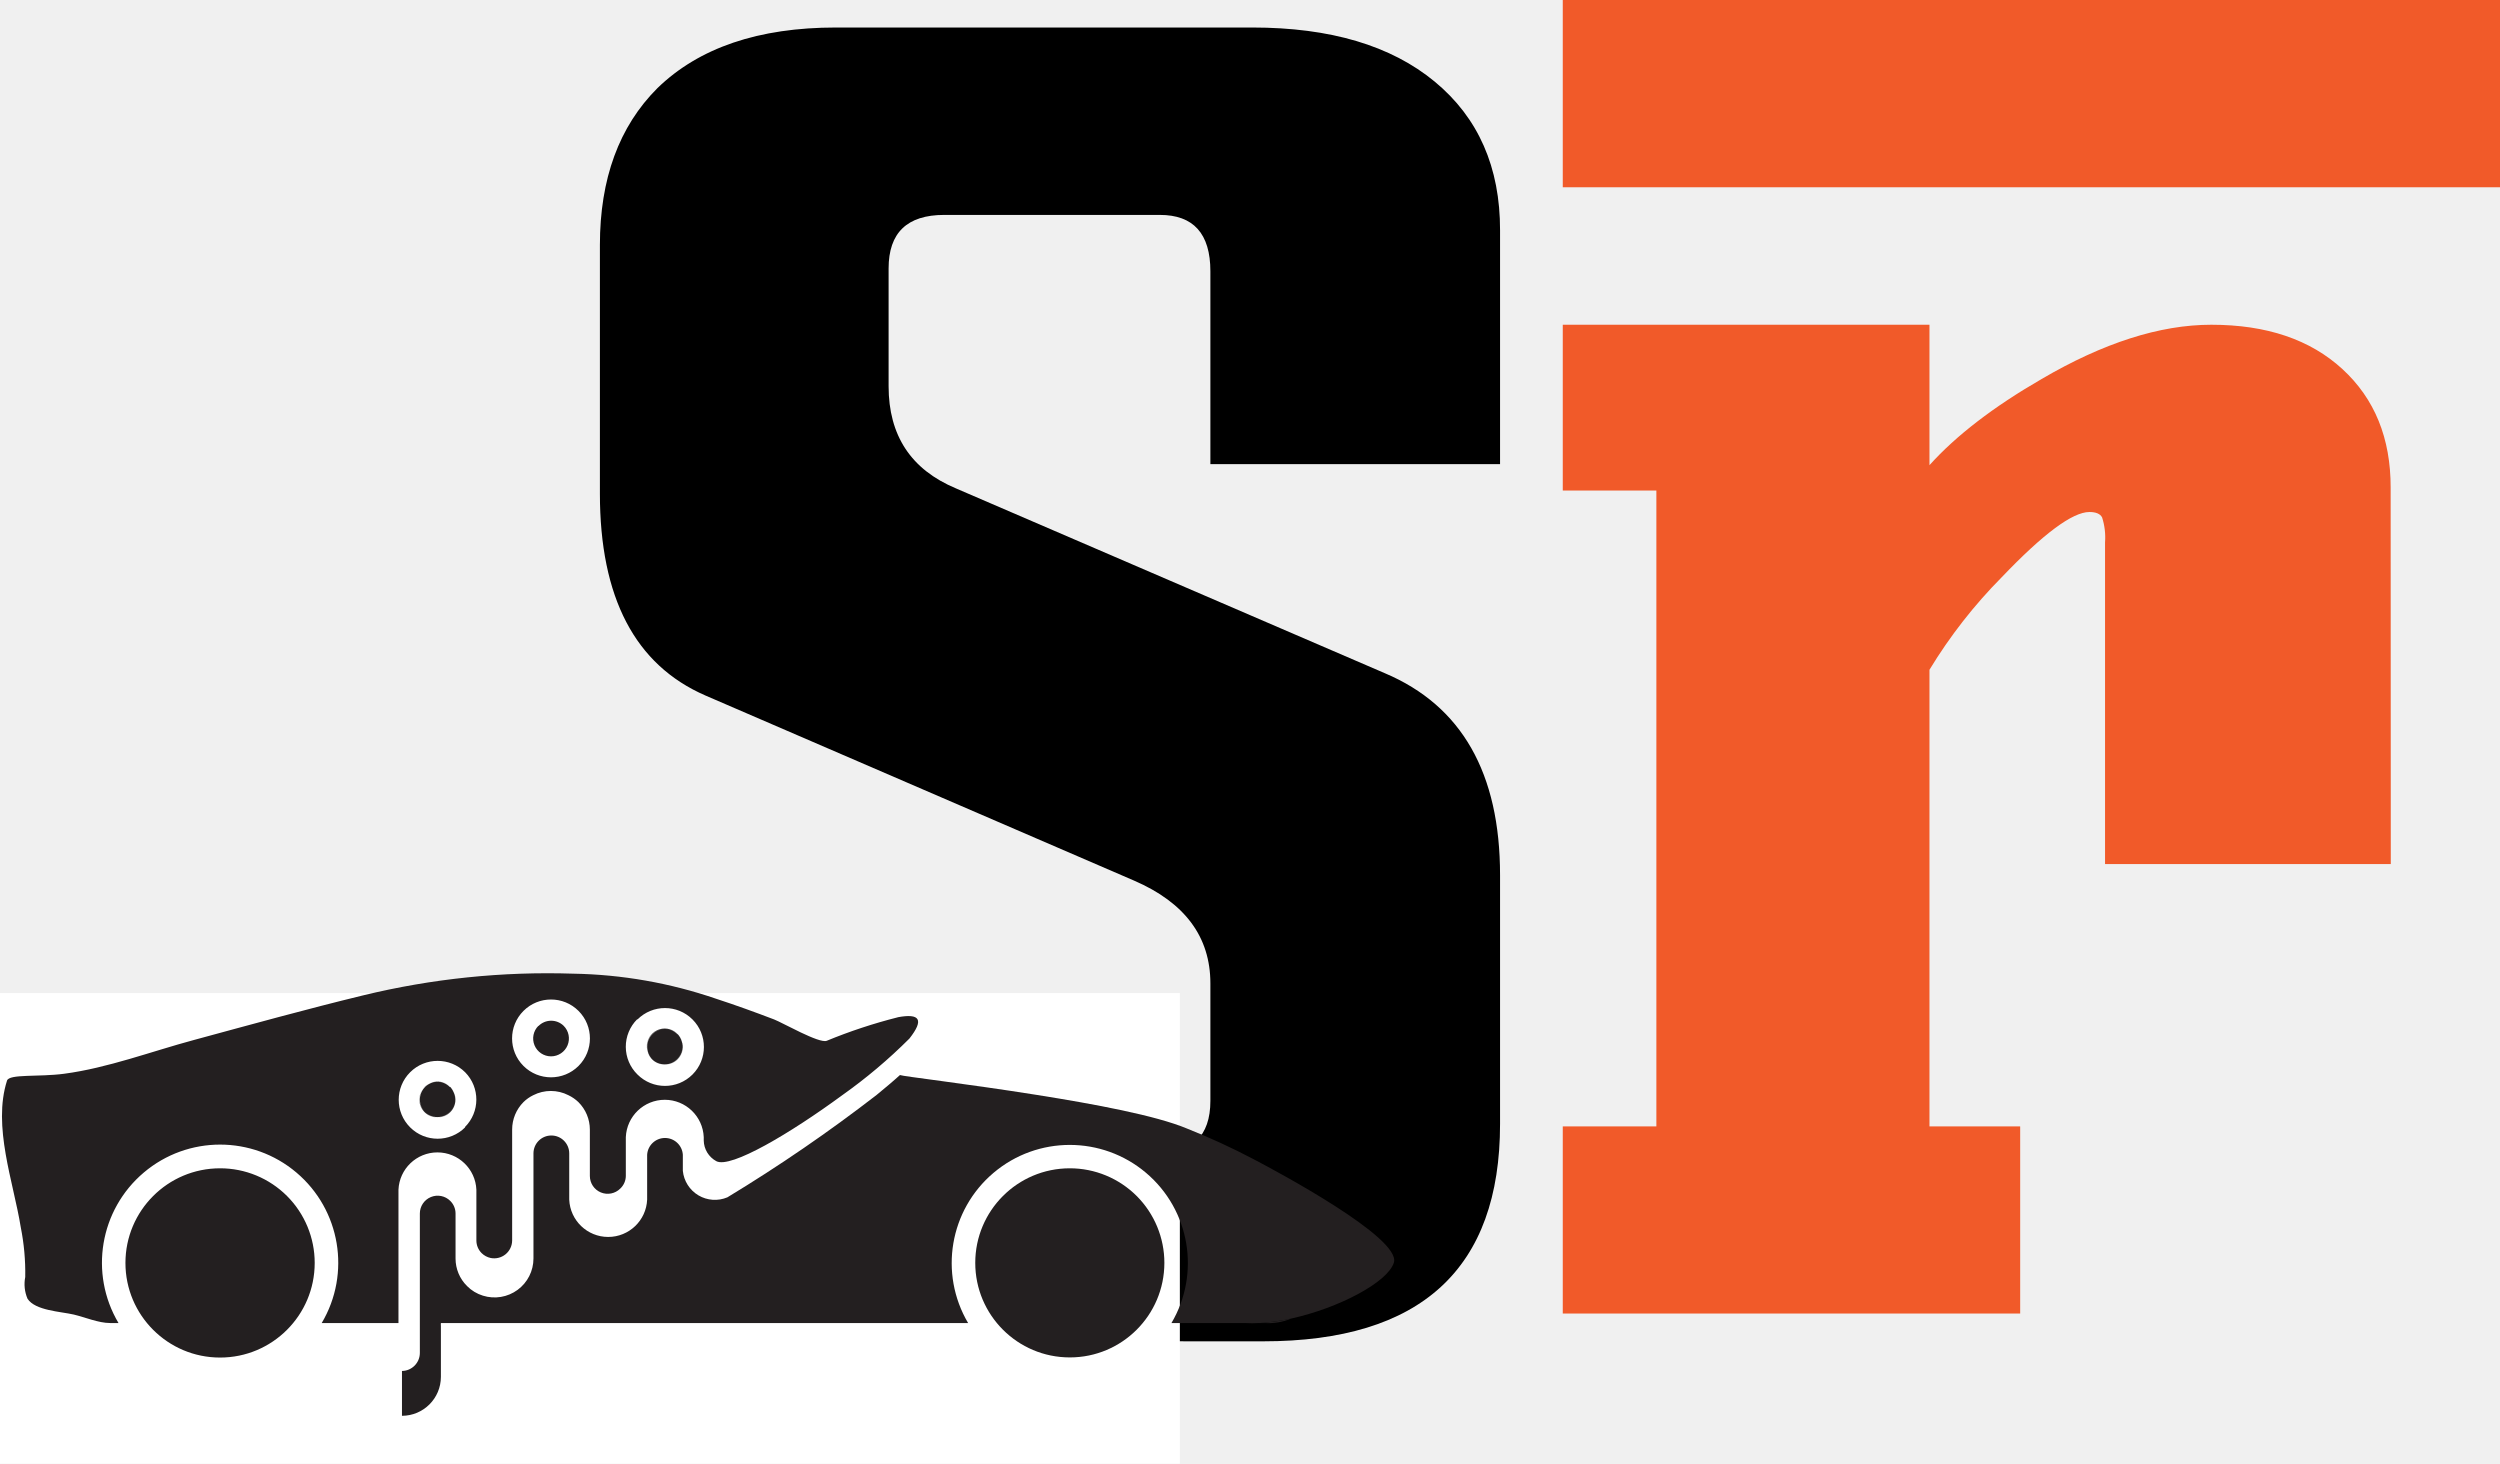
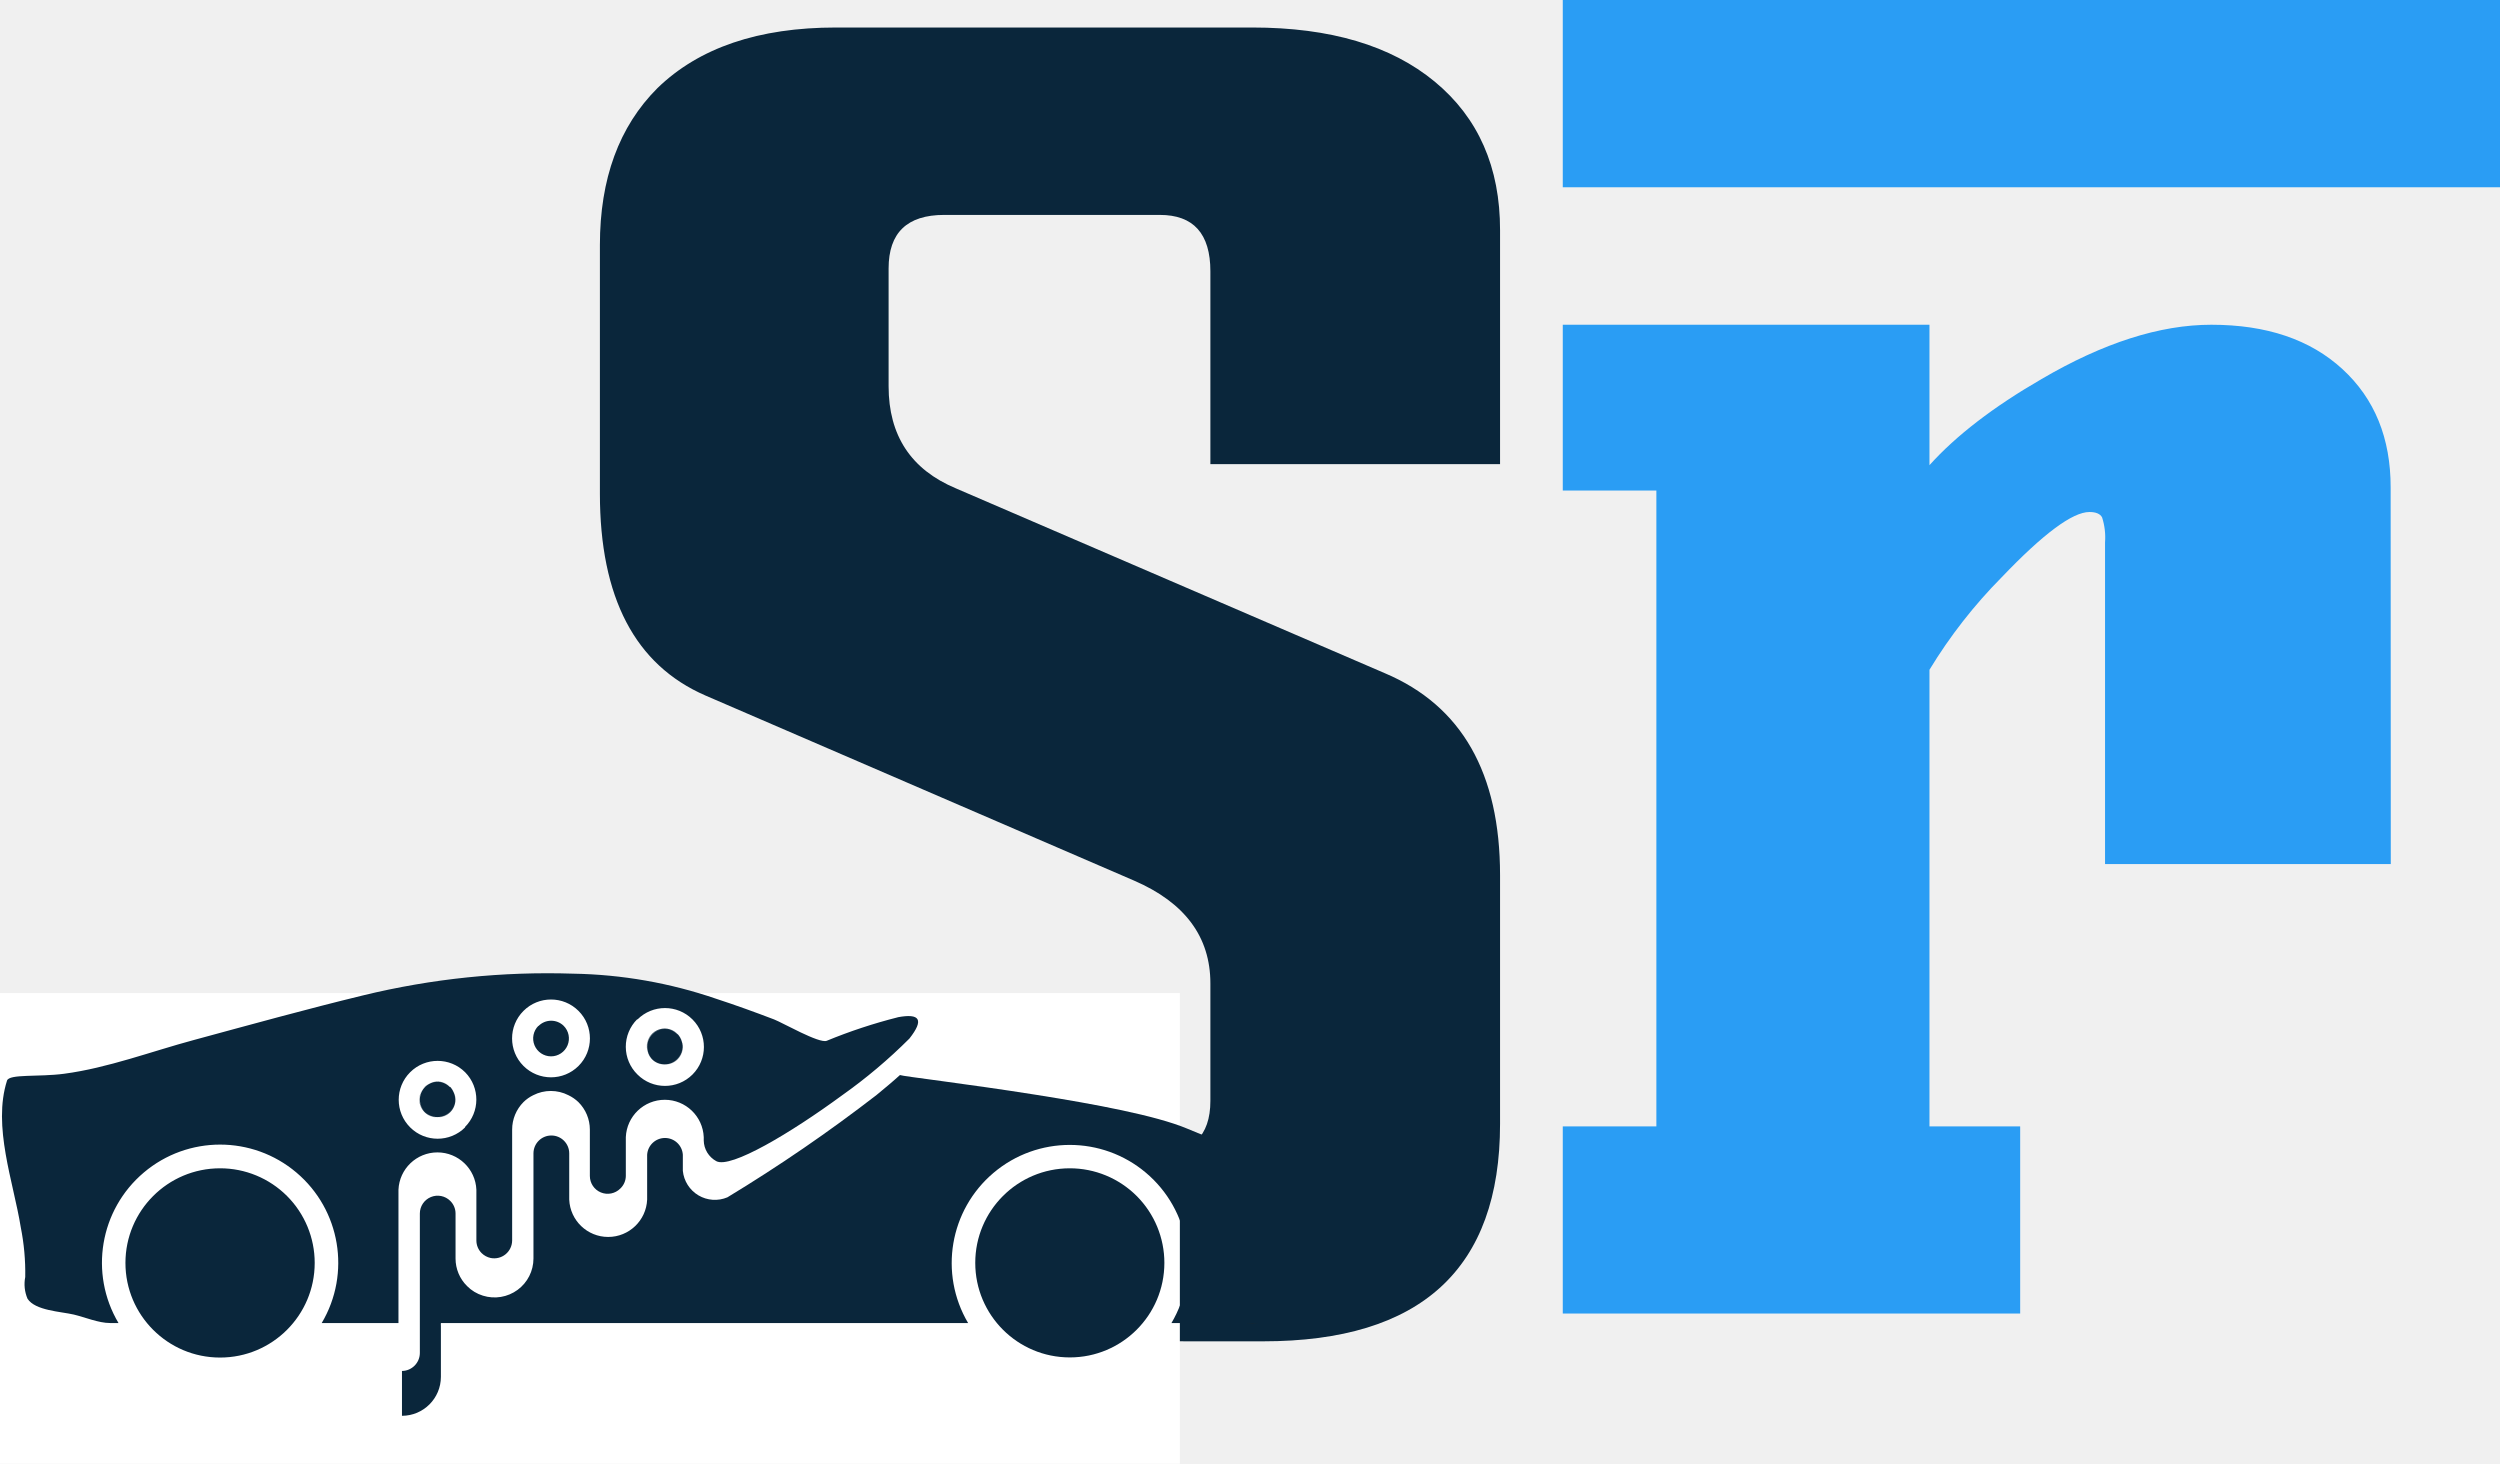
<svg xmlns="http://www.w3.org/2000/svg" viewBox="0 0 363.52 212.85">
  <defs>
-     <style>.cls-1{fill:#f15a29;}.cls-2{fill:#fff;}.cls-3,.cls-4{fill:#231f20;}.cls-4{fill-rule:evenodd;}</style>
+     <style>.cls-1,.cls-5{fill:#0a263b;}.cls-2{fill:#2a9df4;}.cls-3{fill:#fff;}.cls-4{fill:#231f20;}.cls-5{fill-rule:evenodd;}</style>
  </defs>
  <g id="Layer_2" data-name="Layer 2">
    <g id="Layer_1-2" data-name="Layer 1">
-       <path d="M70.78,195V167.81h97.14q8.09,0,8.08-7.75V143q0-10.15-11.09-14.95l-62.34-26.92Q87.23,94.45,87.23,71.77V35.63q0-14.46,8.37-22.82Q104.68,4,121.55,4H182.1q17,0,26.52,7.87t9.5,21.62v34H176V39.45q0-8.21-7.37-8.2H137.29q-8.08,0-8.08,7.78V56.16q0,10.75,9.78,14.85l62.4,26.89q16.73,7.09,16.73,29.36v36.16q0,31.62-34.46,31.62Z" />
-       <path class="cls-1" d="M363.52,0V27.23H227.24V0ZM347.64,125.64H306.09V78.86a9.48,9.48,0,0,0-.43-3.63c-.28-.52-.9-.78-1.84-.78q-3.69,0-12.76,9.49a72.78,72.78,0,0,0-10.5,13.45v66.4h13.19V191H227.24V163.79h13.61V71.33H227.24V47.22h53.32V67.64q5.82-6.47,16.31-12.53,13.47-7.89,24.67-7.89,12.06,0,19.08,6.46t7,17.23Z" />
-       <rect class="cls-2" y="144.4" width="171.56" height="68.44" />
-       <path class="cls-3" d="M183.17,192.38a18.1,18.1,0,0,1-2.21,0Z" />
-       <path class="cls-4" d="M183.17,192.38h.75a8.33,8.33,0,0,0,3.82-.65A29.05,29.05,0,0,1,183.17,192.38Zm-27.62-22.5a13.75,13.75,0,1,0,13.76,13.76A13.75,13.75,0,0,0,155.55,169.88Z" />
-       <path class="cls-4" d="M202.68,183.6c-.89,2.85-8,6.6-14.94,8.13a29.05,29.05,0,0,1-4.57.65H170.34a17.17,17.17,0,1,0-29.57,0H64.11a2.12,2.12,0,0,0,0,.44v7.39a5.67,5.67,0,0,1-5.66,5.66v-6.52a2.63,2.63,0,0,0,2.6-2.6V176.46a2.59,2.59,0,0,1,4.42-1.84,2.56,2.56,0,0,1,.77,1.84V183a5.62,5.62,0,0,0,1.67,4,5.52,5.52,0,0,0,2.31,1.4,5.66,5.66,0,0,0,7.35-5.4V167.71a2.6,2.6,0,0,1,5.2,0v6.72a5.67,5.67,0,0,0,11.33,0v-6.52a2.6,2.6,0,0,1,5.19,0v2.34a4.68,4.68,0,0,0,6.48,3.85,231.54,231.54,0,0,0,21.7-14.89c1.21-1,2.35-1.94,3.39-2.89.35.18,9.79,1.28,19.9,2.89,8.43,1.34,17.33,3,21.84,4.89a100.56,100.56,0,0,1,9.71,4.47h0l.12.07.22.11C185.42,170.21,203.82,180,202.68,183.6Z" />
-       <path class="cls-4" d="M98.49,150.38a2.59,2.59,0,1,0,0,3.66A2.57,2.57,0,0,0,98.49,150.38ZM82,149.2a2.6,2.6,0,1,0,0,3.67A2.6,2.6,0,0,0,82,149.2Zm-16.53,8.85a2.59,2.59,0,1,0,0,3.67A2.57,2.57,0,0,0,65.43,158.05ZM82,149.2a2.6,2.6,0,1,0,0,3.67A2.6,2.6,0,0,0,82,149.2Zm16.53,1.18a2.59,2.59,0,1,0,0,3.66A2.57,2.57,0,0,0,98.49,150.38ZM82,149.2a2.6,2.6,0,1,0,0,3.67A2.6,2.6,0,0,0,82,149.2Zm16.53,1.18a2.59,2.59,0,1,0,0,3.66A2.57,2.57,0,0,0,98.49,150.38Zm-33.06,7.67a2.59,2.59,0,1,0,0,3.67A2.57,2.57,0,0,0,65.43,158.05Zm65.09-10.13a76,76,0,0,0-10.35,3.42c-1.09.43-6.41-2.63-7.66-3.11-2.78-1.06-5.59-2.08-8.41-3a67.54,67.54,0,0,0-20.77-3.65,113.54,113.54,0,0,0-30.59,3.16c-8.23,2-16.42,4.27-24.61,6.49-6.13,1.65-12.5,4.06-18.83,4.9-3.71.5-8,0-8.32,1-2.12,6.65.93,14.7,2,21.33a33.9,33.9,0,0,1,.65,7.23A5.36,5.36,0,0,0,4,188.84c1.1,1.74,4.87,1.87,6.74,2.31,1.6.38,3.6,1.23,5.26,1.23h1.23a17.18,17.18,0,1,1,29.55,0H57.94V173a5.67,5.67,0,0,1,11.33,0v7.38a2.59,2.59,0,0,0,.76,1.83,2.65,2.65,0,0,0,1.31.71,2.61,2.61,0,0,0,3.13-2.54V164.25a5.66,5.66,0,0,1,1.65-4l0,0a5.32,5.32,0,0,1,1.42-1,5.61,5.61,0,0,1,5.11,0,5.54,5.54,0,0,1,1.45,1,5.64,5.64,0,0,1,1.67,4V171a2.59,2.59,0,0,0,4.42,1.83A2.55,2.55,0,0,0,91,171v-5.65a5.67,5.67,0,0,1,11.33,0v.49a3.49,3.49,0,0,0,1.82,3c2.08,1.13,10.84-4.1,18.28-9.56a75.57,75.57,0,0,0,9.81-8.27C134.37,148.3,133.81,147.3,130.52,147.92Zm-62.92,16a5.66,5.66,0,1,1,0-8A5.65,5.65,0,0,1,67.6,163.89Zm25.05-15.68a5.66,5.66,0,1,1,0,8A5.65,5.65,0,0,1,92.65,148.21ZM76.12,155a5.66,5.66,0,1,1,8,0A5.67,5.67,0,0,1,76.12,155Zm22.37-1a2.6,2.6,0,1,0-3.67,0A2.57,2.57,0,0,0,98.49,154Zm-20.2-4.84a2.6,2.6,0,1,0,3.67,0A2.6,2.6,0,0,0,78.29,149.2Zm-16.52,8.85a2.59,2.59,0,1,0,3.66,0A2.58,2.58,0,0,0,61.77,158.05ZM82,149.2a2.6,2.6,0,1,0,0,3.67A2.6,2.6,0,0,0,82,149.2Zm16.53,1.18a2.59,2.59,0,1,0,0,3.66A2.57,2.57,0,0,0,98.49,150.38Zm-33.06,7.67a2.59,2.59,0,1,0,0,3.67A2.57,2.57,0,0,0,65.43,158.05ZM32,169.88a13.76,13.76,0,1,0,13.76,13.76A13.75,13.75,0,0,0,32,169.88Zm33.4-11.83a2.59,2.59,0,1,0,0,3.67A2.57,2.57,0,0,0,65.43,158.05Z" />
+       <path class="cls-1" d="M70.78,195V167.81h97.14q8.09,0,8.08-7.75V143q0-10.15-11.09-14.95l-62.34-26.92Q87.23,94.45,87.23,71.77V35.63q0-14.46,8.37-22.82Q104.68,4,121.55,4H182.1q17,0,26.52,7.87t9.5,21.62v34H176V39.45q0-8.21-7.37-8.2H137.29q-8.08,0-8.08,7.78V56.16q0,10.75,9.78,14.85l62.4,26.89q16.73,7.09,16.73,29.36v36.16q0,31.62-34.46,31.62Z" />
+       <path class="cls-2" d="M363.52,0V27.23H227.24V0ZM347.64,125.64H306.09V78.86a9.48,9.48,0,0,0-.43-3.63c-.28-.52-.9-.78-1.84-.78q-3.69,0-12.76,9.49a72.78,72.78,0,0,0-10.5,13.45v66.4h13.19V191H227.24V163.79h13.61V71.33H227.24V47.22h53.32V67.64q5.82-6.47,16.31-12.53,13.47-7.89,24.67-7.89,12.06,0,19.08,6.46t7,17.23Z" />
+       <rect class="cls-3" y="144.4" width="171.56" height="68.44" />
+       <path class="cls-4" d="M183.17,192.38a18.1,18.1,0,0,1-2.21,0Z" />
+       <path class="cls-5" d="M183.17,192.38h.75a8.33,8.33,0,0,0,3.82-.65A29.05,29.05,0,0,1,183.17,192.38Zm-27.62-22.5a13.75,13.75,0,1,0,13.76,13.76A13.75,13.75,0,0,0,155.55,169.88Z" />
+       <path class="cls-5" d="M202.68,183.6c-.89,2.85-8,6.6-14.94,8.13a29.05,29.05,0,0,1-4.57.65H170.34a17.17,17.17,0,1,0-29.57,0H64.11a2.12,2.12,0,0,0,0,.44v7.39a5.67,5.67,0,0,1-5.66,5.66v-6.52a2.63,2.63,0,0,0,2.6-2.6V176.46a2.59,2.59,0,0,1,4.42-1.84,2.56,2.56,0,0,1,.77,1.84V183a5.62,5.62,0,0,0,1.67,4,5.52,5.52,0,0,0,2.31,1.4,5.66,5.66,0,0,0,7.35-5.4V167.71a2.6,2.6,0,0,1,5.2,0v6.72a5.67,5.67,0,0,0,11.33,0v-6.52a2.6,2.6,0,0,1,5.19,0v2.34a4.68,4.68,0,0,0,6.48,3.85,231.54,231.54,0,0,0,21.7-14.89c1.21-1,2.35-1.94,3.39-2.89.35.18,9.79,1.28,19.9,2.89,8.43,1.34,17.33,3,21.84,4.89a100.56,100.56,0,0,1,9.71,4.47h0l.12.07.22.11C185.42,170.21,203.82,180,202.68,183.6Z" />
+       <path class="cls-5" d="M98.49,150.38a2.59,2.59,0,1,0,0,3.66A2.57,2.57,0,0,0,98.49,150.38ZM82,149.2a2.6,2.6,0,1,0,0,3.67A2.6,2.6,0,0,0,82,149.2Zm-16.53,8.85a2.59,2.59,0,1,0,0,3.67A2.57,2.57,0,0,0,65.43,158.05ZM82,149.2a2.6,2.6,0,1,0,0,3.67A2.6,2.6,0,0,0,82,149.2Zm16.53,1.18a2.59,2.59,0,1,0,0,3.66A2.57,2.57,0,0,0,98.49,150.38ZM82,149.2a2.6,2.6,0,1,0,0,3.67A2.6,2.6,0,0,0,82,149.2Zm16.53,1.18a2.59,2.59,0,1,0,0,3.66A2.57,2.57,0,0,0,98.49,150.38Zm-33.06,7.67a2.59,2.59,0,1,0,0,3.67A2.57,2.57,0,0,0,65.43,158.05Zm65.09-10.13a76,76,0,0,0-10.35,3.42c-1.09.43-6.41-2.63-7.66-3.11-2.78-1.06-5.59-2.08-8.41-3a67.54,67.54,0,0,0-20.77-3.65,113.54,113.54,0,0,0-30.59,3.16c-8.23,2-16.42,4.27-24.61,6.49-6.13,1.65-12.5,4.06-18.83,4.9-3.71.5-8,0-8.32,1-2.12,6.65.93,14.7,2,21.33a33.9,33.9,0,0,1,.65,7.23A5.36,5.36,0,0,0,4,188.84c1.1,1.74,4.87,1.87,6.74,2.31,1.6.38,3.6,1.23,5.26,1.23h1.23a17.18,17.18,0,1,1,29.55,0H57.94V173a5.67,5.67,0,0,1,11.33,0v7.38a2.59,2.59,0,0,0,.76,1.83,2.65,2.65,0,0,0,1.31.71,2.61,2.61,0,0,0,3.13-2.54V164.25a5.66,5.66,0,0,1,1.65-4l0,0a5.32,5.32,0,0,1,1.42-1,5.61,5.61,0,0,1,5.11,0,5.54,5.54,0,0,1,1.45,1,5.64,5.64,0,0,1,1.67,4V171a2.59,2.59,0,0,0,4.42,1.83A2.55,2.55,0,0,0,91,171v-5.65a5.67,5.67,0,0,1,11.33,0v.49a3.49,3.49,0,0,0,1.82,3c2.08,1.13,10.84-4.1,18.28-9.56a75.57,75.57,0,0,0,9.81-8.27C134.37,148.3,133.81,147.3,130.52,147.92Zm-62.92,16a5.66,5.66,0,1,1,0-8A5.65,5.65,0,0,1,67.6,163.89Zm25.05-15.68a5.66,5.66,0,1,1,0,8A5.65,5.65,0,0,1,92.65,148.21ZM76.12,155a5.66,5.66,0,1,1,8,0A5.67,5.67,0,0,1,76.12,155Zm22.37-1a2.6,2.6,0,1,0-3.67,0A2.57,2.57,0,0,0,98.49,154Zm-20.2-4.84a2.6,2.6,0,1,0,3.67,0A2.6,2.6,0,0,0,78.29,149.2Zm-16.52,8.85a2.59,2.59,0,1,0,3.66,0A2.58,2.58,0,0,0,61.77,158.05ZM82,149.2a2.6,2.6,0,1,0,0,3.67A2.6,2.6,0,0,0,82,149.2Zm16.53,1.18a2.59,2.59,0,1,0,0,3.66A2.57,2.57,0,0,0,98.49,150.38Zm-33.06,7.67a2.59,2.59,0,1,0,0,3.67A2.57,2.57,0,0,0,65.43,158.05ZM32,169.88a13.76,13.76,0,1,0,13.76,13.76A13.75,13.75,0,0,0,32,169.88Zm33.4-11.83a2.59,2.59,0,1,0,0,3.67A2.57,2.57,0,0,0,65.43,158.05Z" />
    </g>
  </g>
</svg>
